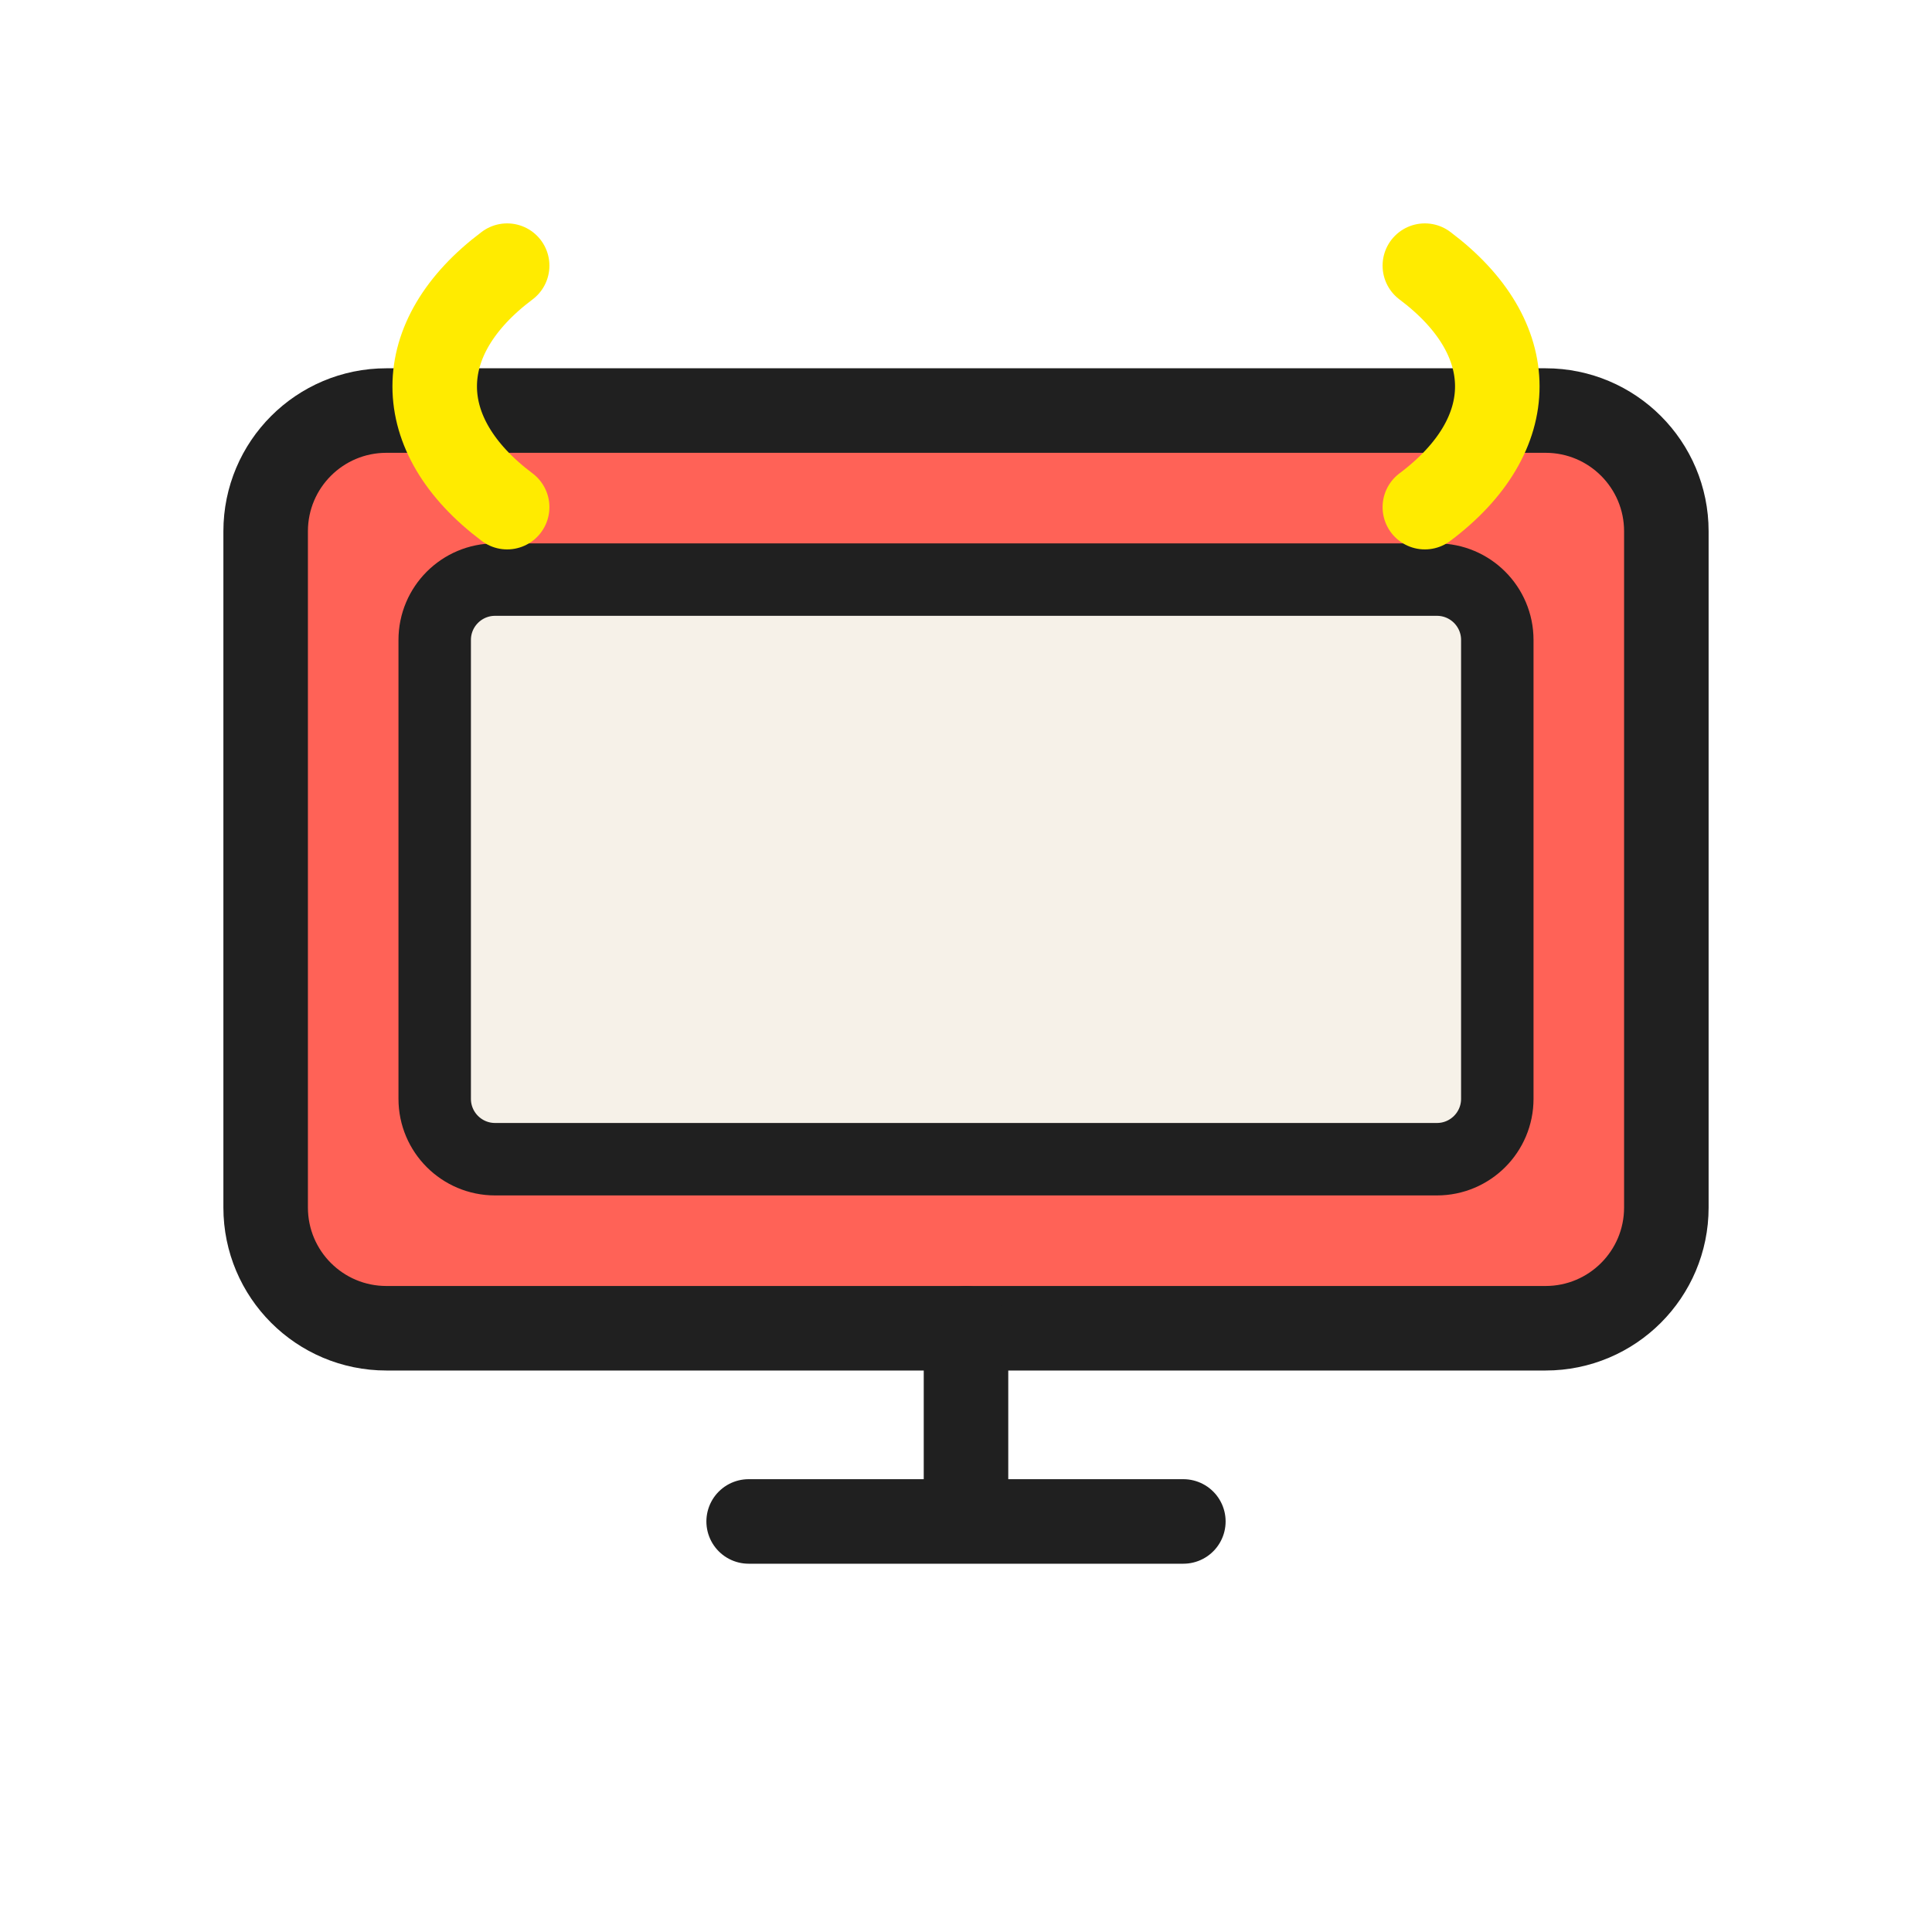
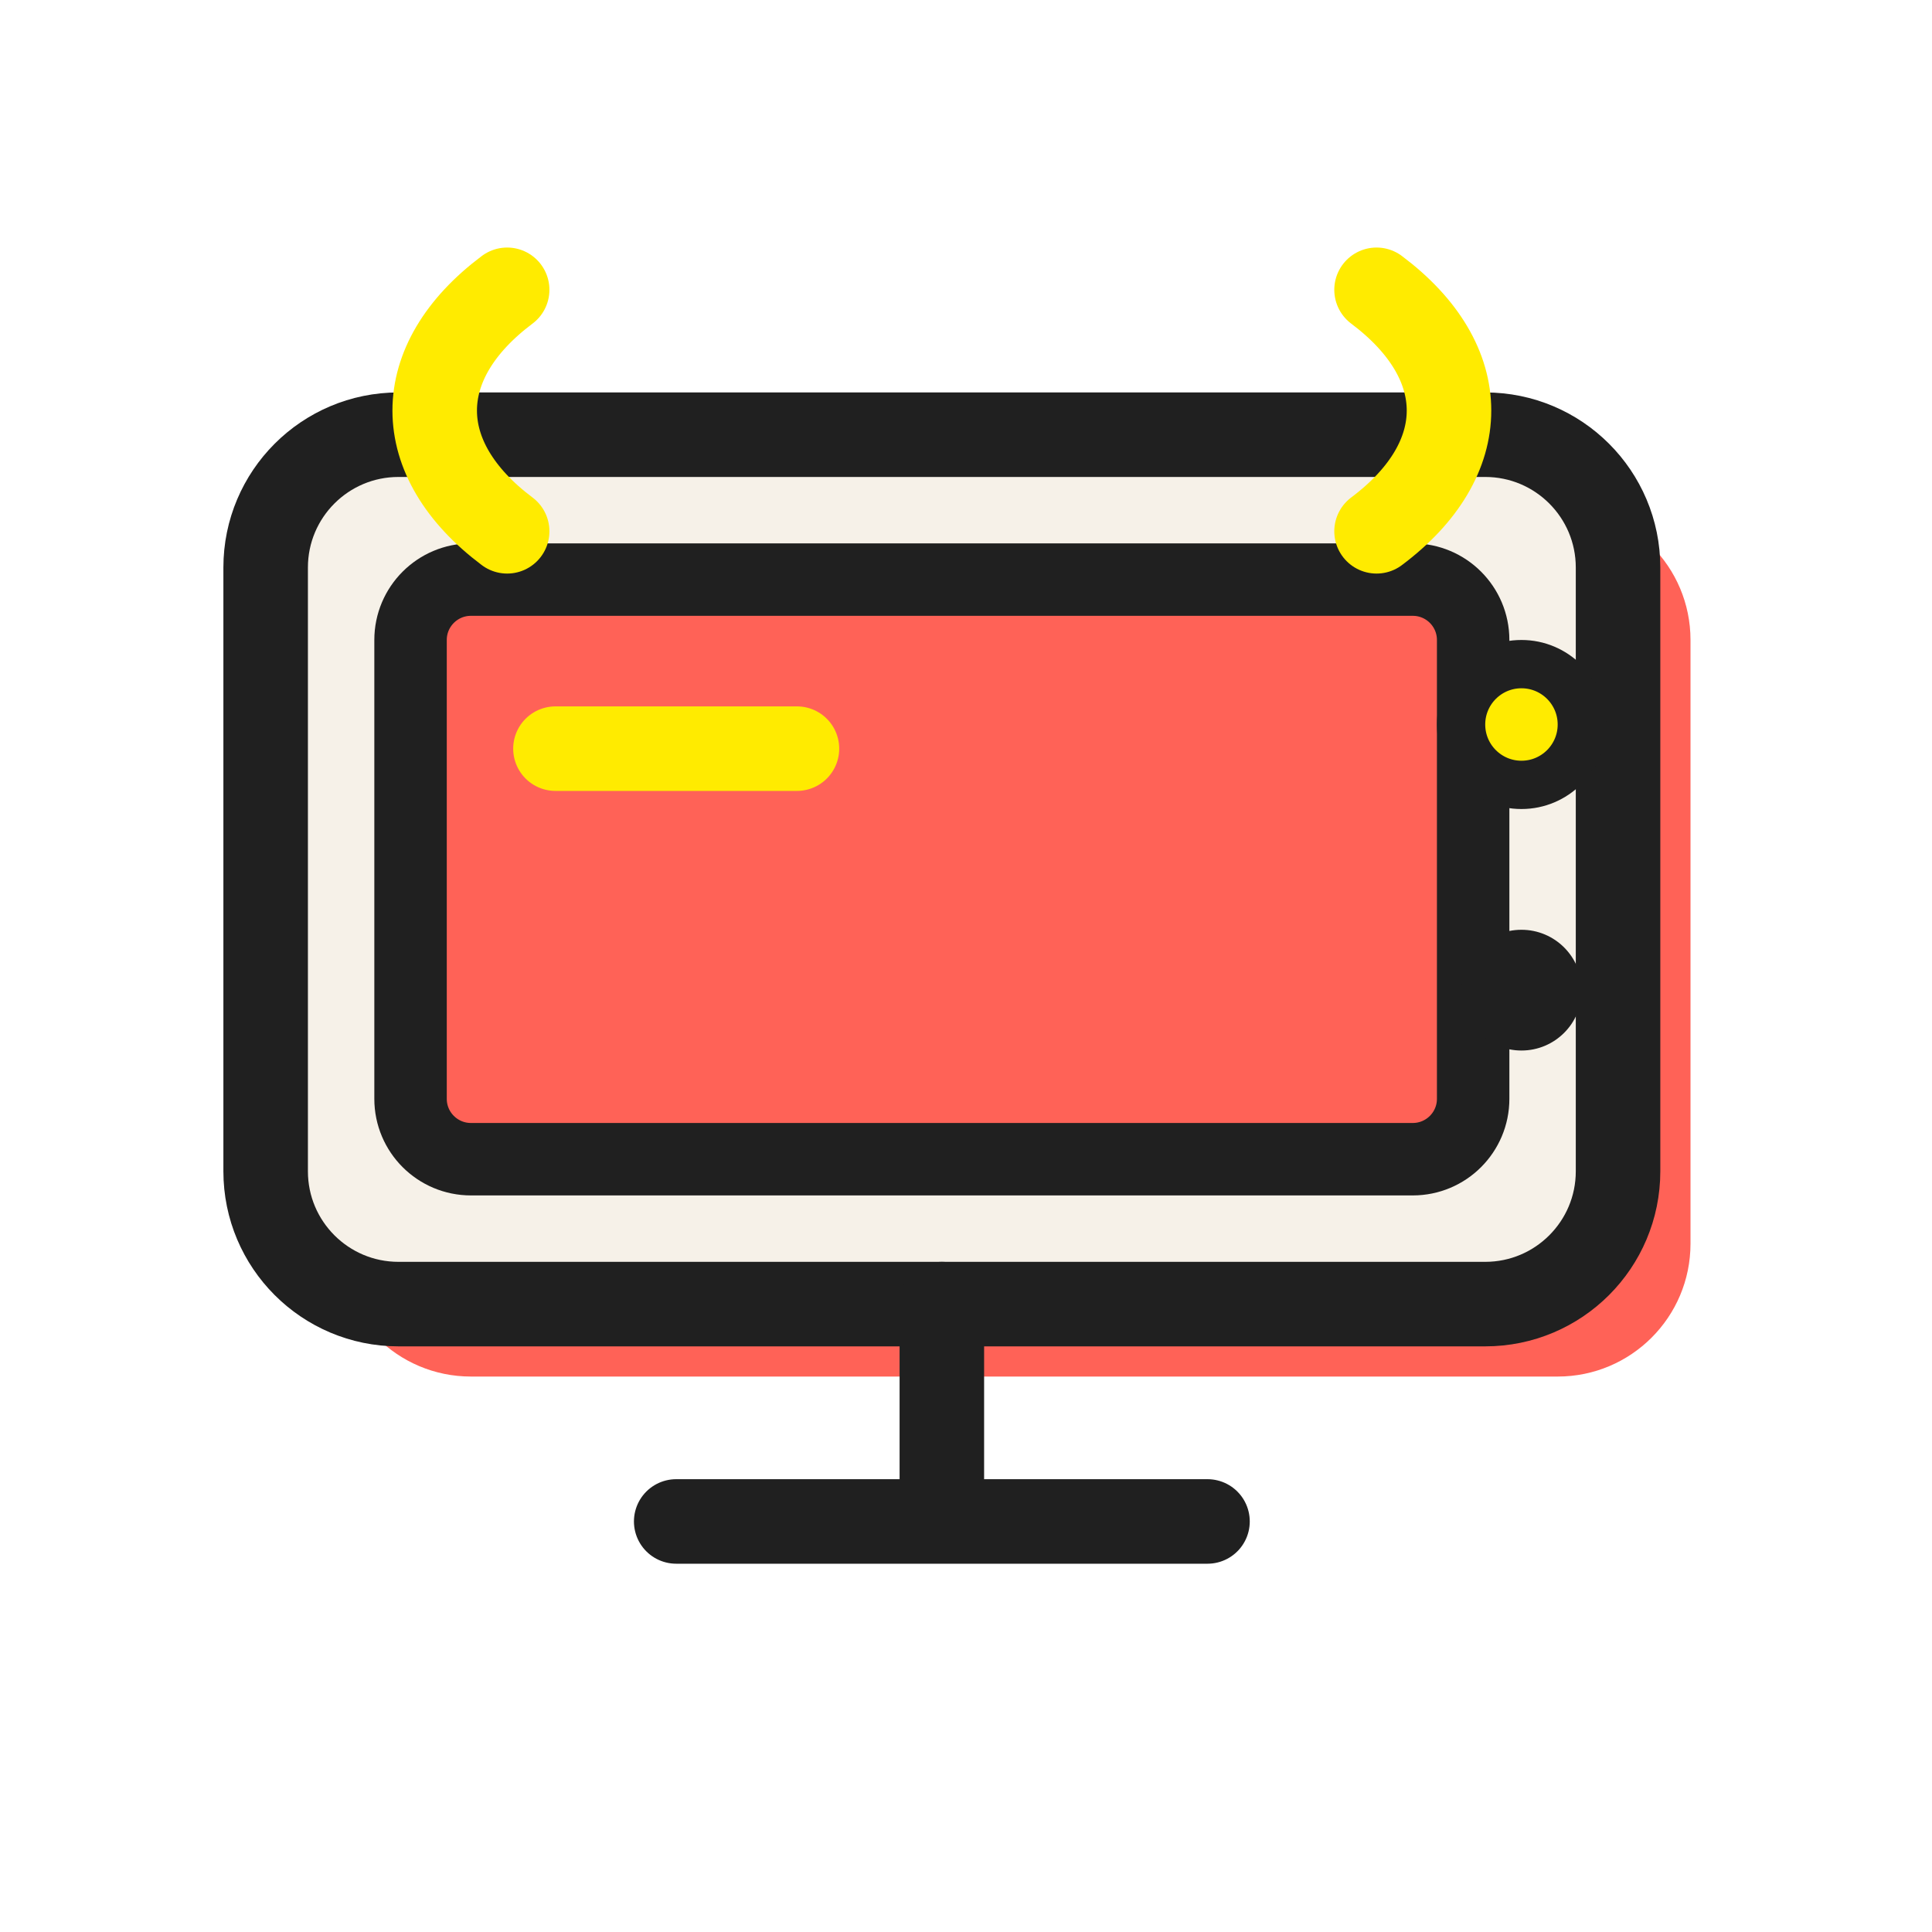
<svg xmlns="http://www.w3.org/2000/svg" viewBox="0 0 160 160" fill="none">
-   <rect x="22" y="34" width="116" height="76" rx="10" fill="#FF6257" stroke="#202020" stroke-width="7" />
-   <rect x="36" y="48" width="88" height="48" rx="5" fill="#F6F1E8" stroke="#202020" stroke-width="6" />
-   <path d="M80 110v16M62 126h36" stroke="#202020" stroke-width="7" stroke-linecap="round" />
-   <path d="M118 22c8 6 8 14 0 20" stroke="#FFEB00" stroke-width="7" stroke-linecap="round" />
-   <path d="M42 22c-8 6-8 14 0 20" stroke="#FFEB00" stroke-width="7" stroke-linecap="round" />
+   <rect x="28" y="42" width="112" height="72" rx="11" fill="#FF6257" />
+   <rect x="22" y="36" width="112" height="72" rx="11" fill="#F6F1E8" stroke="#202020" stroke-width="7" />
+   <rect x="34" y="48" width="88" height="48" rx="5" fill="#FF6257" stroke="#202020" stroke-width="6" />
+   <path d="M46 62h20" stroke="#FFEB00" stroke-width="7" stroke-linecap="round" />
+   <circle cx="126" cy="60" r="5" fill="#FFEB00" stroke="#202020" stroke-width="4" />
+   <circle cx="126" cy="82" r="5" fill="#202020" />
+   <path d="M78 108v18M56 126h44" stroke="#202020" stroke-width="7" stroke-linecap="round" />
+   <path d="M42 24c-8 6-8 14 0 20M114 24c8 6 8 14 0 20" stroke="#FFEB00" stroke-width="7" stroke-linecap="round" />
</svg>
